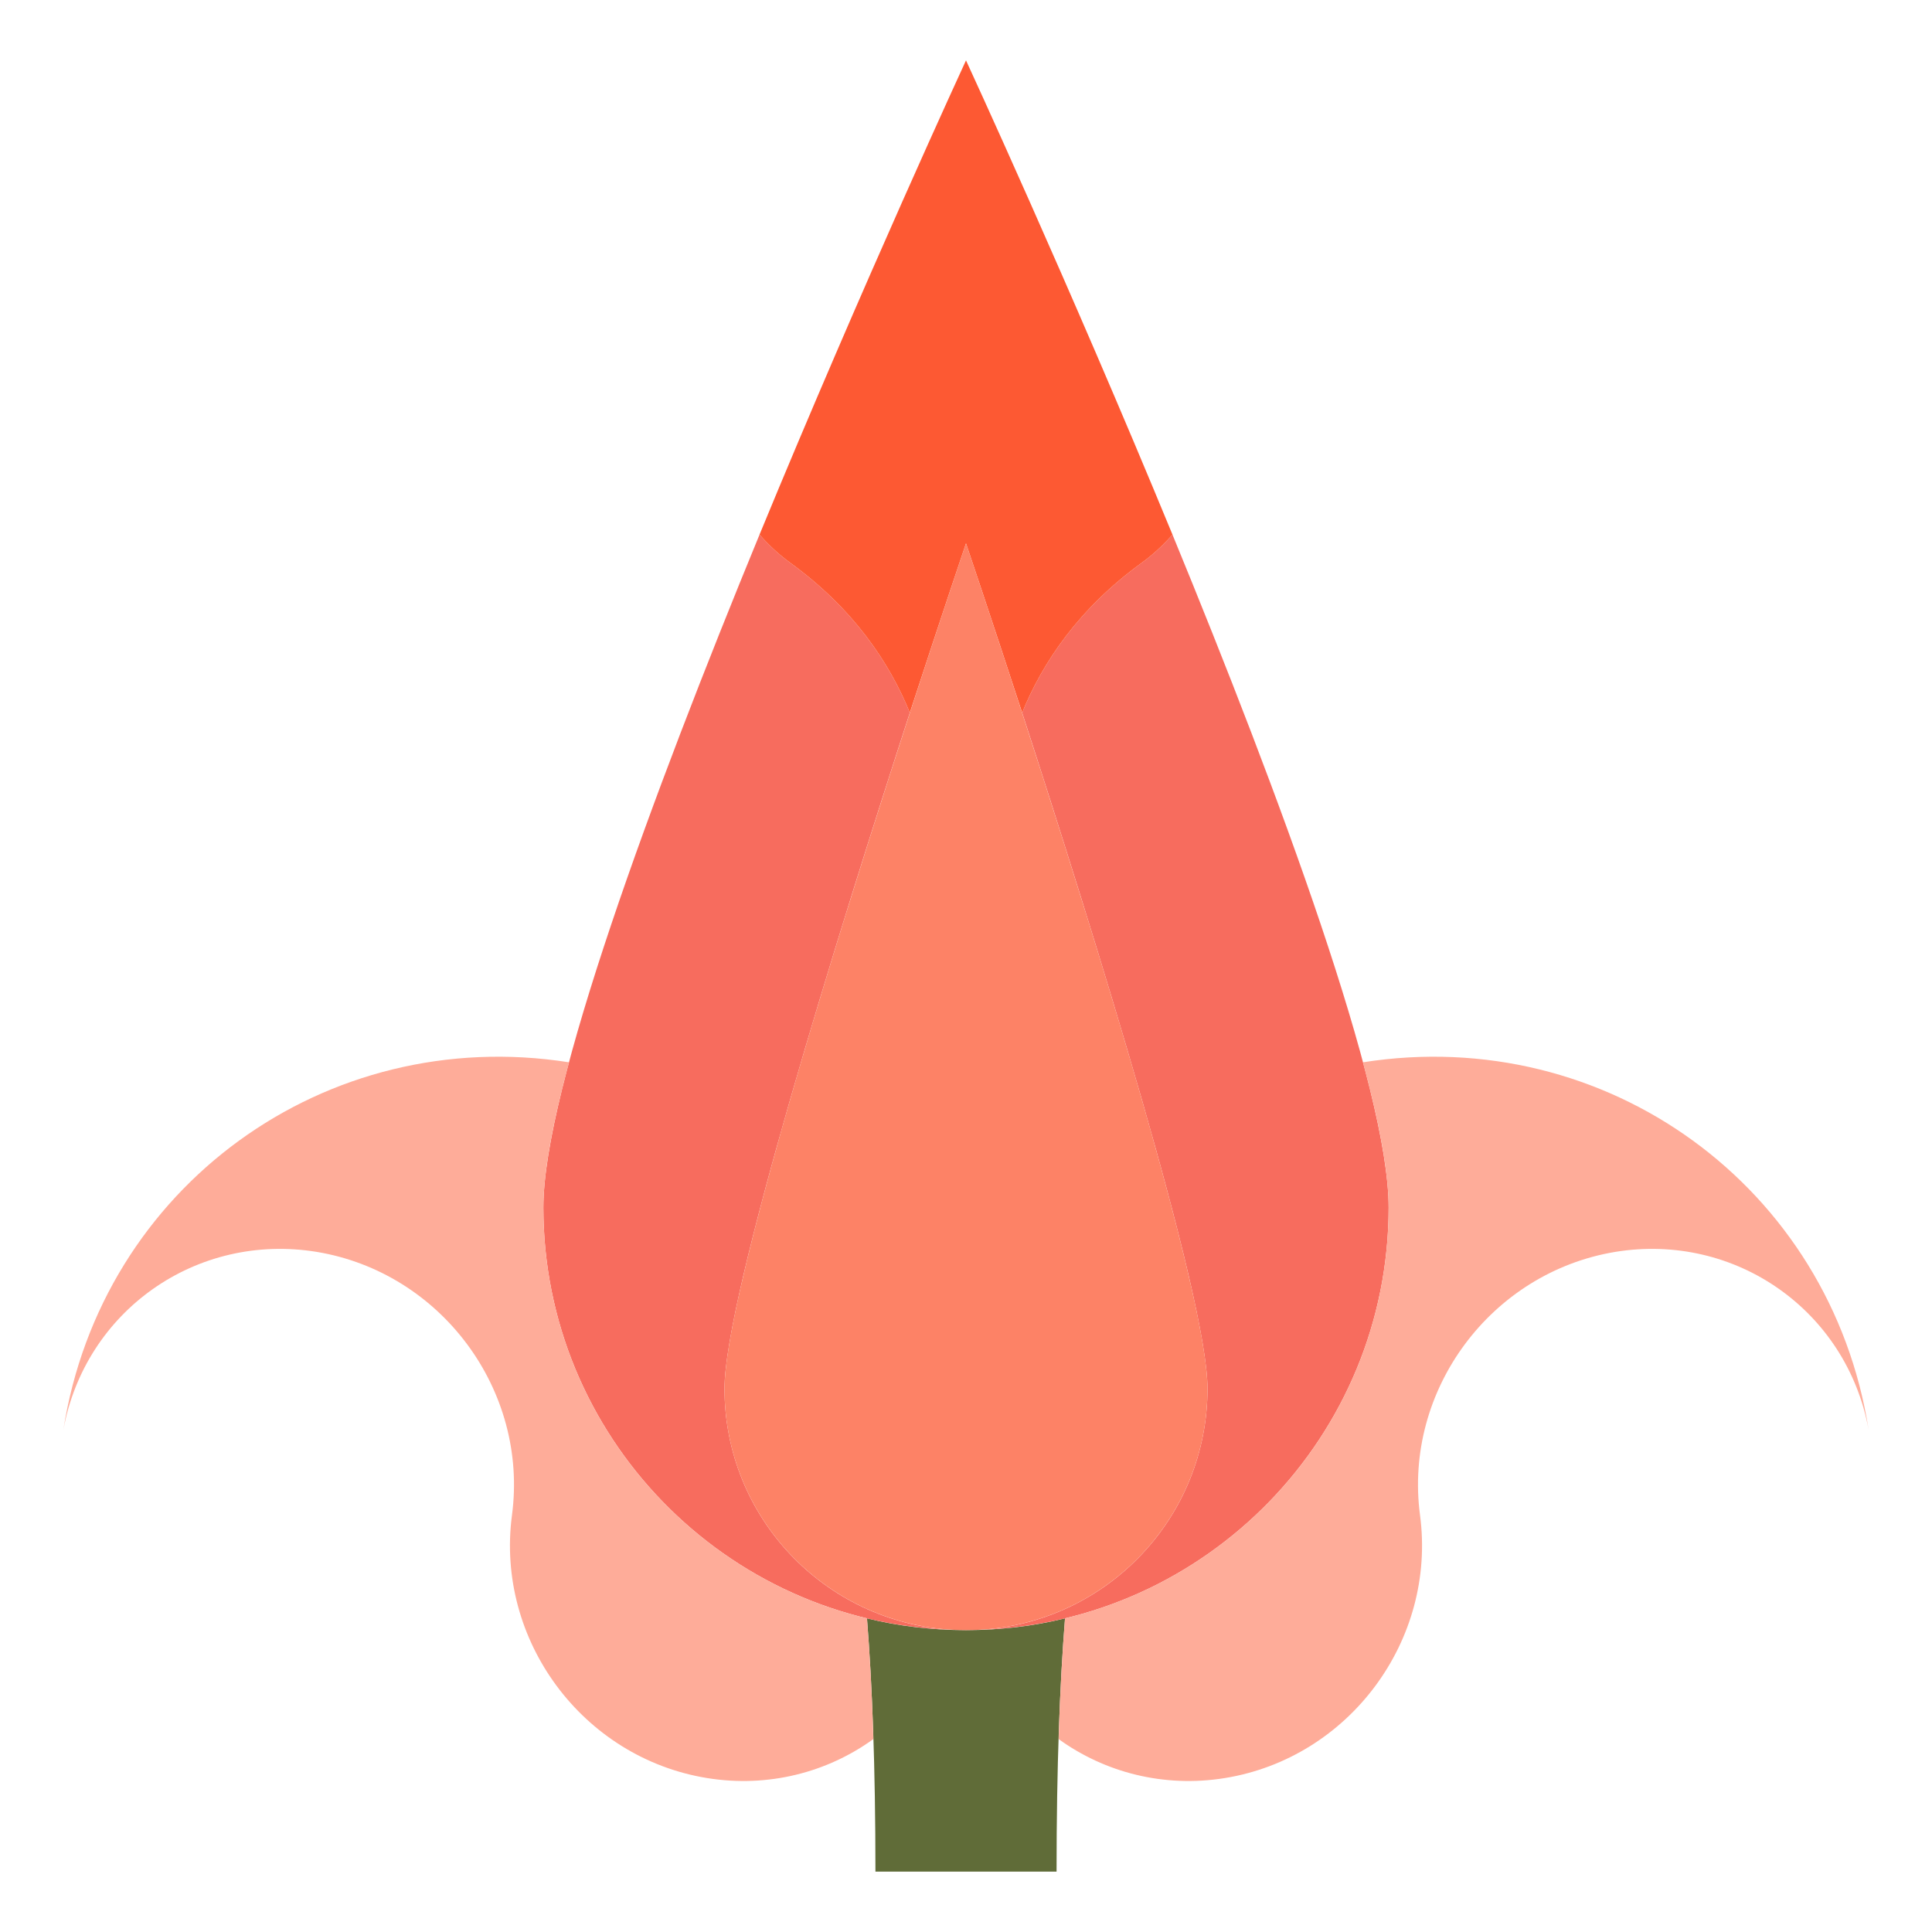
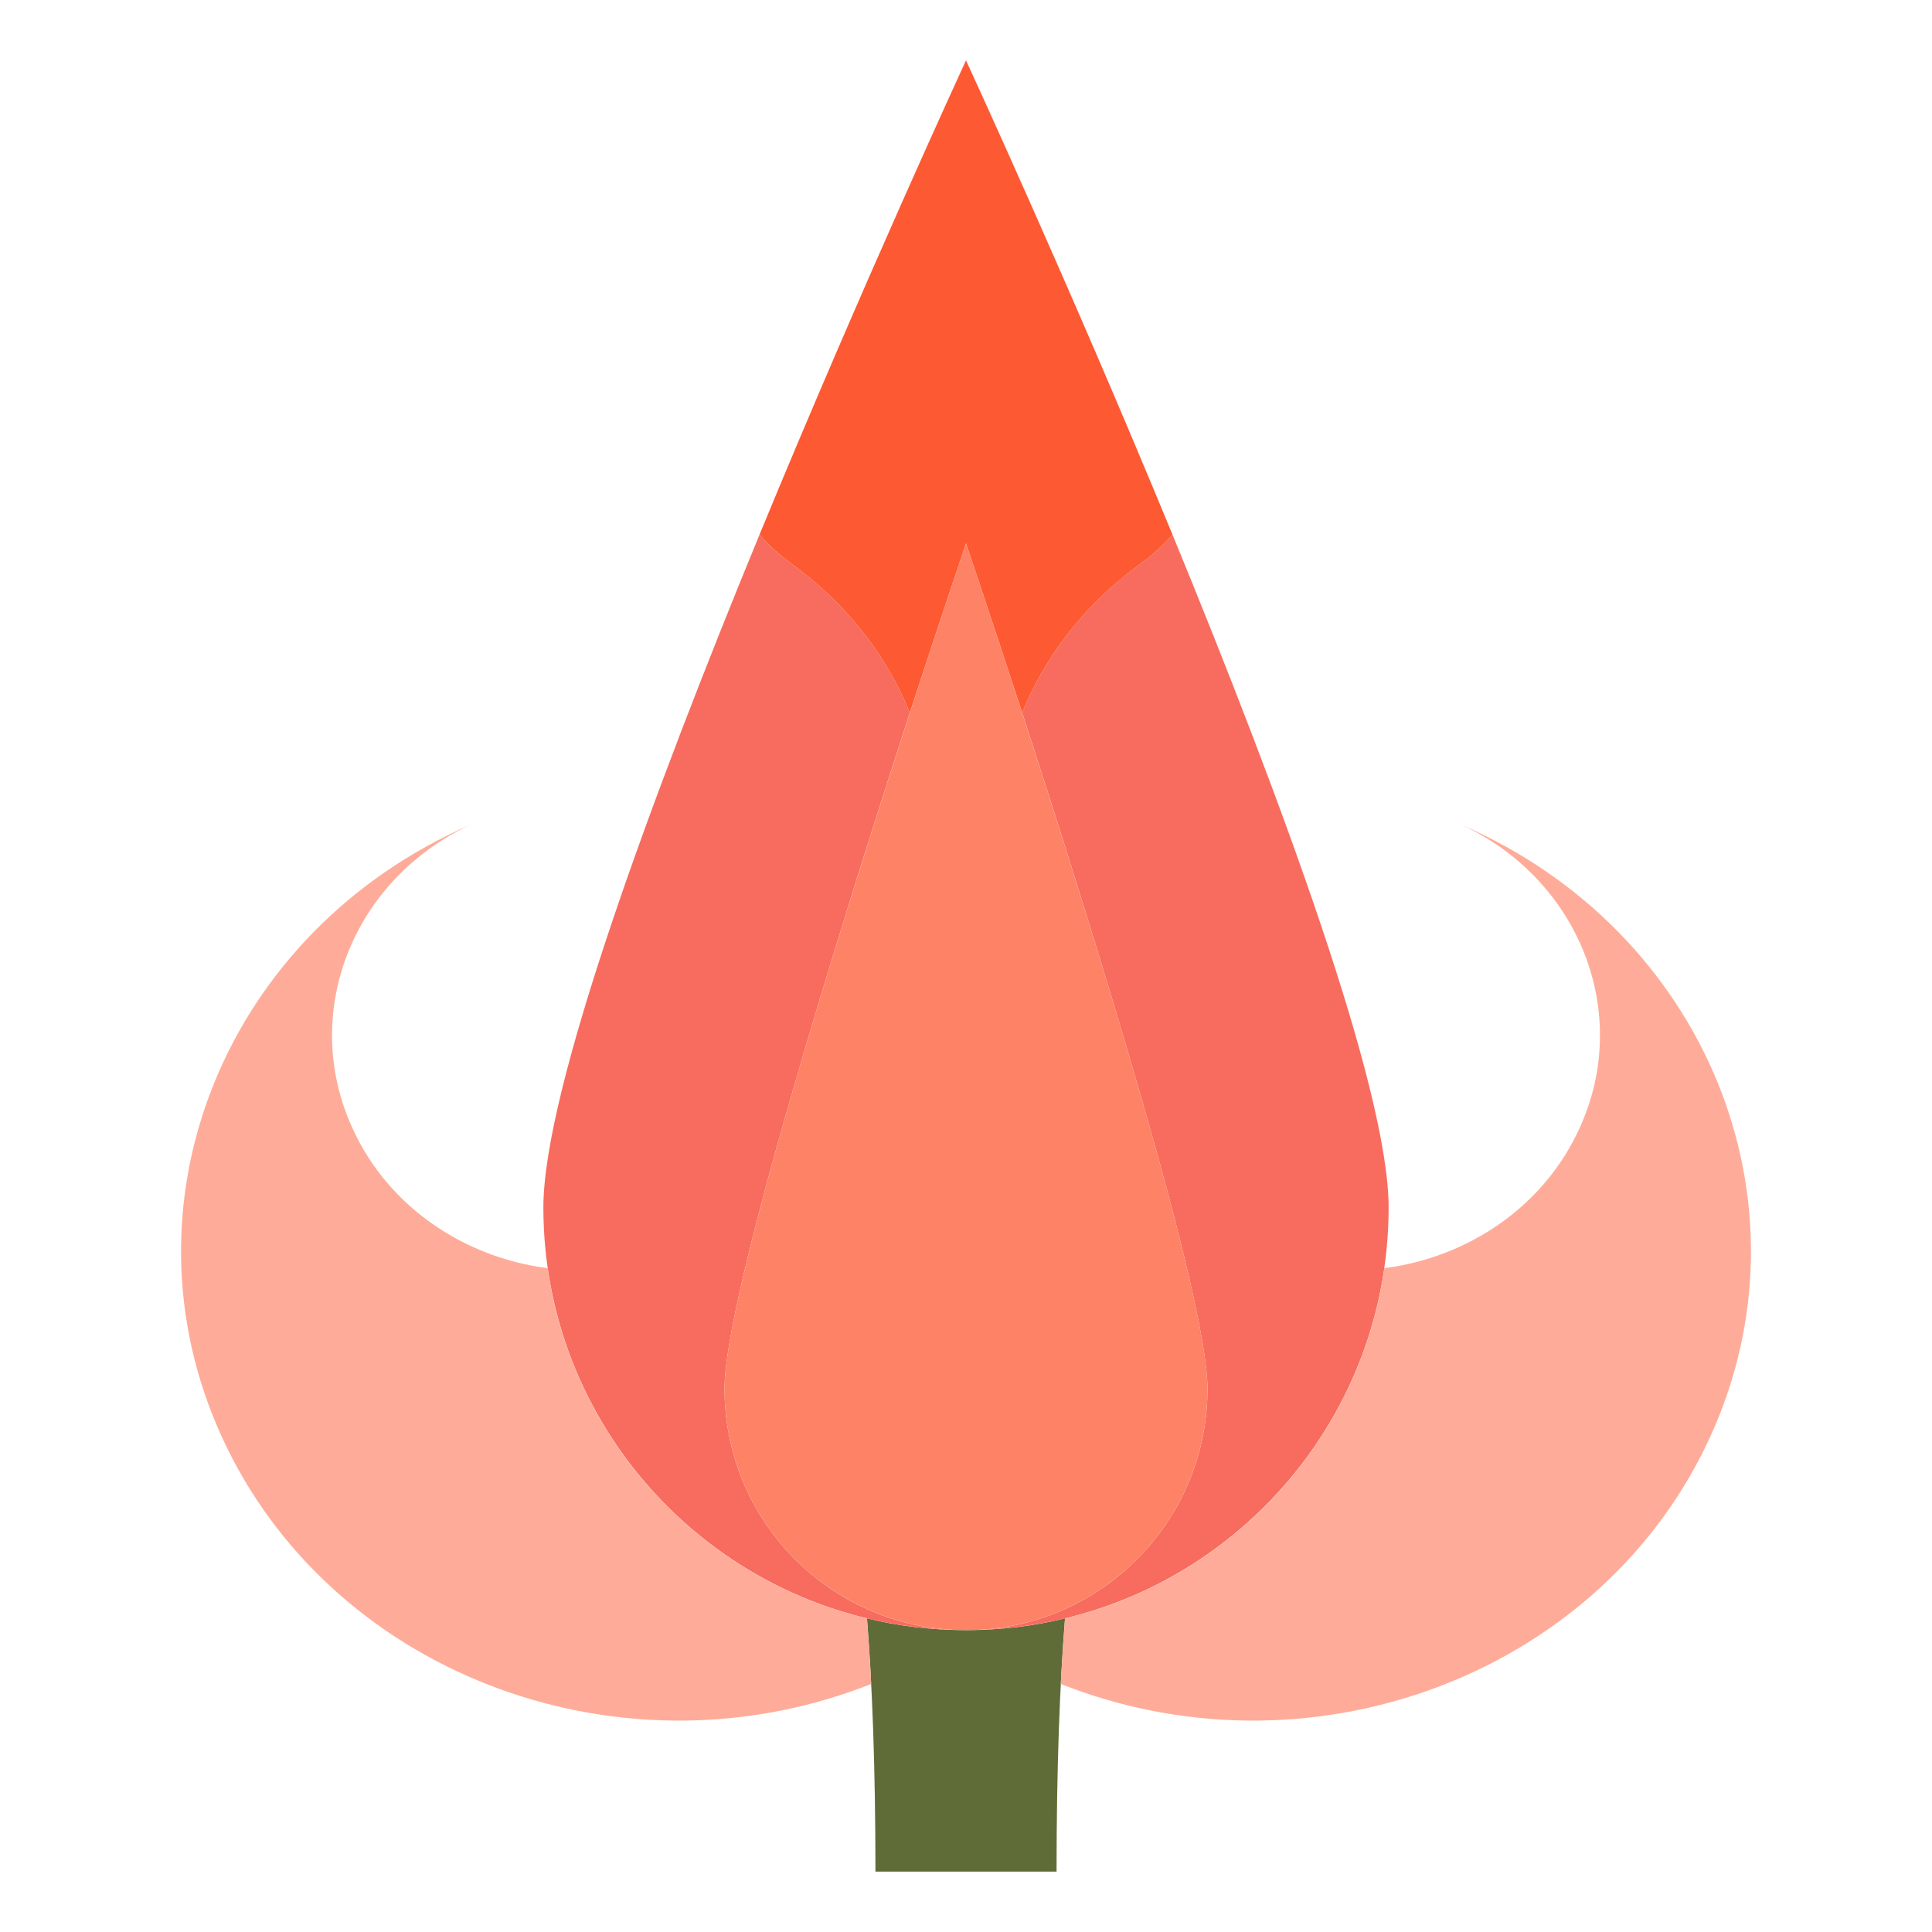
<svg xmlns="http://www.w3.org/2000/svg" width="800px" height="800px" viewBox="0 0 64 64" data-name="Layer 1" id="Layer_1">
  <defs>
    <style>
      .cls-1 {
        fill: #f76c5e;
      }

      .cls-2 {
        fill: #fd8266;
      }

      .cls-3 {
        fill: #fd5933;
      }

      .cls-4 {
        fill: #feac99;
      }

      .cls-5 {
        fill: #606c38;
      }
    </style>
  </defs>
  <path class="cls-5" d="M35.28,53.61c-1.05,.26-2.15,.39-3.28,.39s-2.23-.13-3.28-.39c.17,2.14,.28,4.88,.28,8.39h6c0-3.51,.11-6.25,.28-8.39Z" />
  <path class="cls-1" d="M33.86,23.61c.68-1.67,1.88-3.46,3.98-4.98,.37-.27,.7-.58,1-.92,3.55,8.63,7.16,18.37,7.16,22.29,0,7.57-6.02,13.74-13.53,13.99,4.21-.25,7.53-3.73,7.53-7.99,0-3.04-3.78-15.13-6.14-22.39Z" />
  <path class="cls-1" d="M30.14,23.61c-.68-1.67-1.88-3.46-3.98-4.98-.37-.27-.7-.58-1-.92-3.55,8.63-7.16,18.37-7.16,22.29,0,7.57,6.02,13.74,13.53,13.99-4.21-.25-7.53-3.73-7.53-7.99,0-3.04,3.78-15.13,6.14-22.39Z" />
  <path class="cls-3" d="M33.86,23.61c.68-1.67,1.88-3.46,3.98-4.98,.37-.27,.7-.58,1-.92-3.45-8.37-6.84-15.71-6.84-15.71,0,0-3.39,7.34-6.84,15.71,.3,.34,.63,.65,1,.92,2.1,1.52,3.3,3.31,3.98,4.98,1.08-3.31,1.86-5.61,1.86-5.61,0,0,.78,2.3,1.86,5.61Z" />
  <path class="cls-2" d="M40,46c0,4.42-3.58,8-8,8s-8-3.58-8-8,8-28,8-28c0,0,8,23.58,8,28Z" />
-   <path class="cls-4" d="M35.07,57.61c1.52,1.1,3.48,1.62,5.51,1.29,4.12-.67,7.01-4.57,6.46-8.71s2.35-8.04,6.47-8.72c3.99-.65,7.67,1.96,8.39,5.89-1.26-8.04-8.68-13.44-16.75-12.17,.54,1.99,.85,3.65,.85,4.81,0,6.6-4.57,12.13-10.72,13.61-.09,1.15-.17,2.48-.21,4Z" />
-   <path class="cls-4" d="M28.93,57.61c-1.52,1.1-3.48,1.62-5.51,1.29-4.12-.67-7.01-4.57-6.46-8.71s-2.35-8.04-6.47-8.72c-3.99-.65-7.67,1.96-8.39,5.89,1.26-8.04,8.68-13.44,16.75-12.17-.54,1.99-.85,3.65-.85,4.81,0,6.6,4.57,12.13,10.72,13.61,.09,1.15,.17,2.48,.21,4Z" />
+   <path class="cls-4" d="M35.14,55.78c.08,.04,.17,.07,.25,.1,8.28,3.13,17.73-.53,21.27-8.3,3.54-7.77-.16-16.76-8.27-20.27,3.92,1.81,5.68,6.23,3.94,10.05-1.18,2.61-3.69,4.29-6.47,4.65-.82,5.69-5.06,10.28-10.58,11.6-.05,.66-.1,1.39-.14,2.17Z" />
+   <path class="cls-4" d="M28.86,55.78c-.08,.04-.17,.07-.25,.1-8.28,3.13-17.73-.53-21.27-8.3s.16-16.76,8.27-20.27c-3.92,1.81-5.68,6.23-3.94,10.05,1.18,2.61,3.69,4.29,6.47,4.65,.82,5.69,5.06,10.28,10.58,11.6,.05,.66,.1,1.39,.14,2.17Z" />
</svg>
